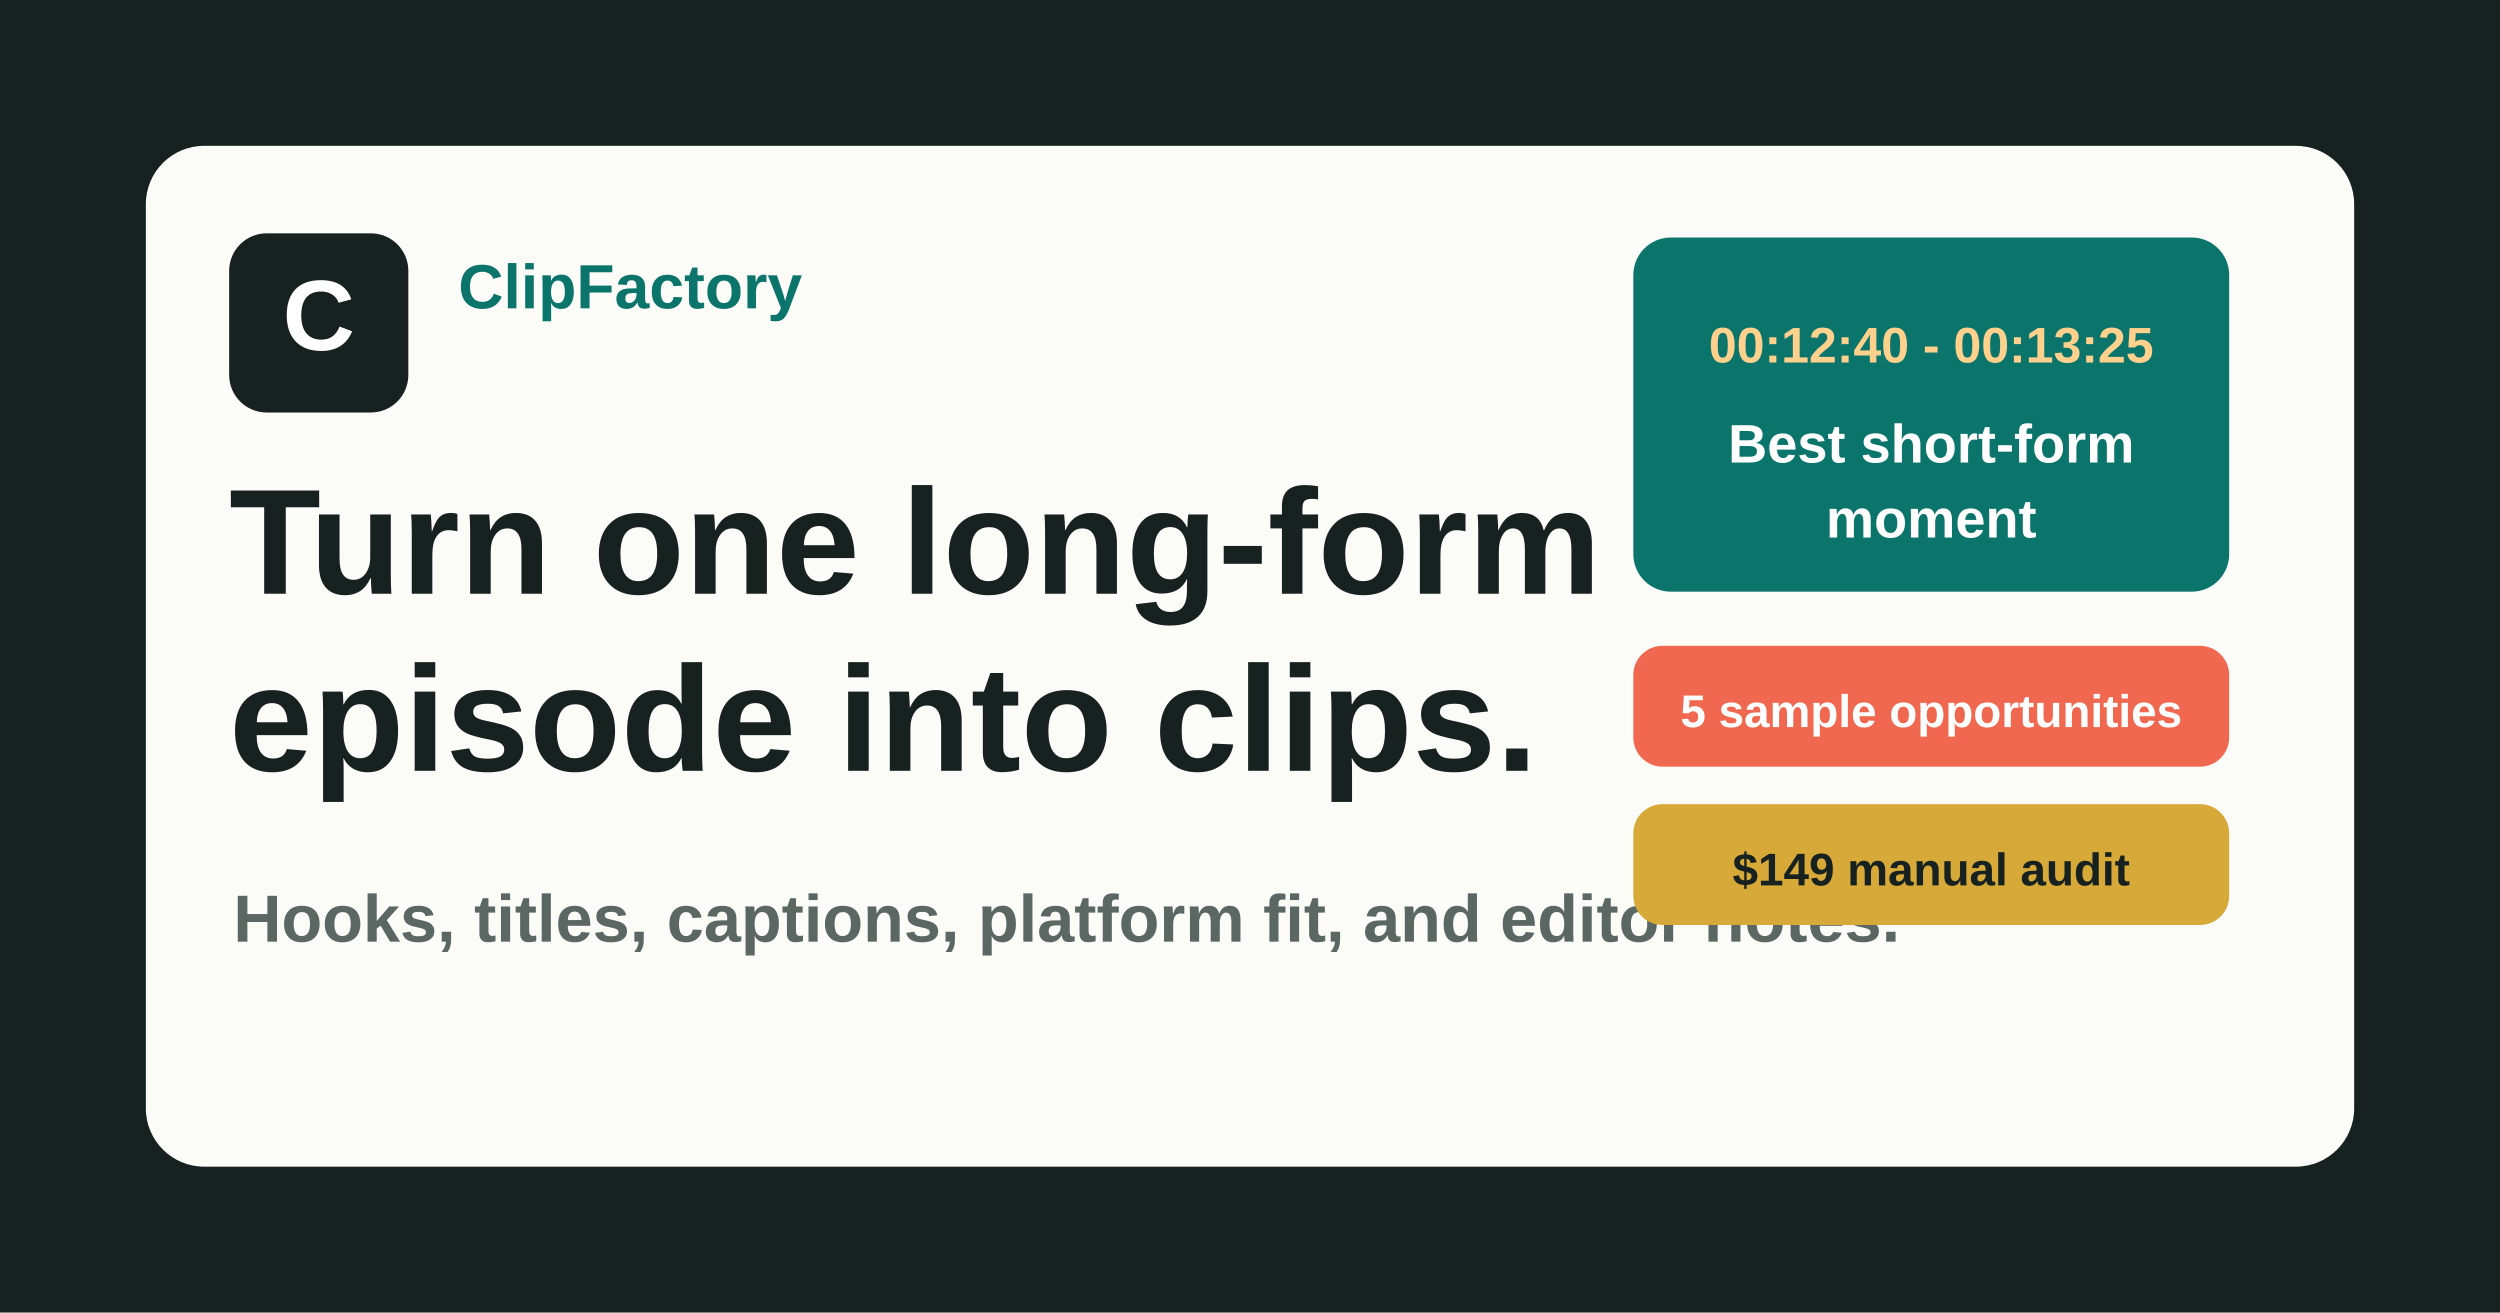
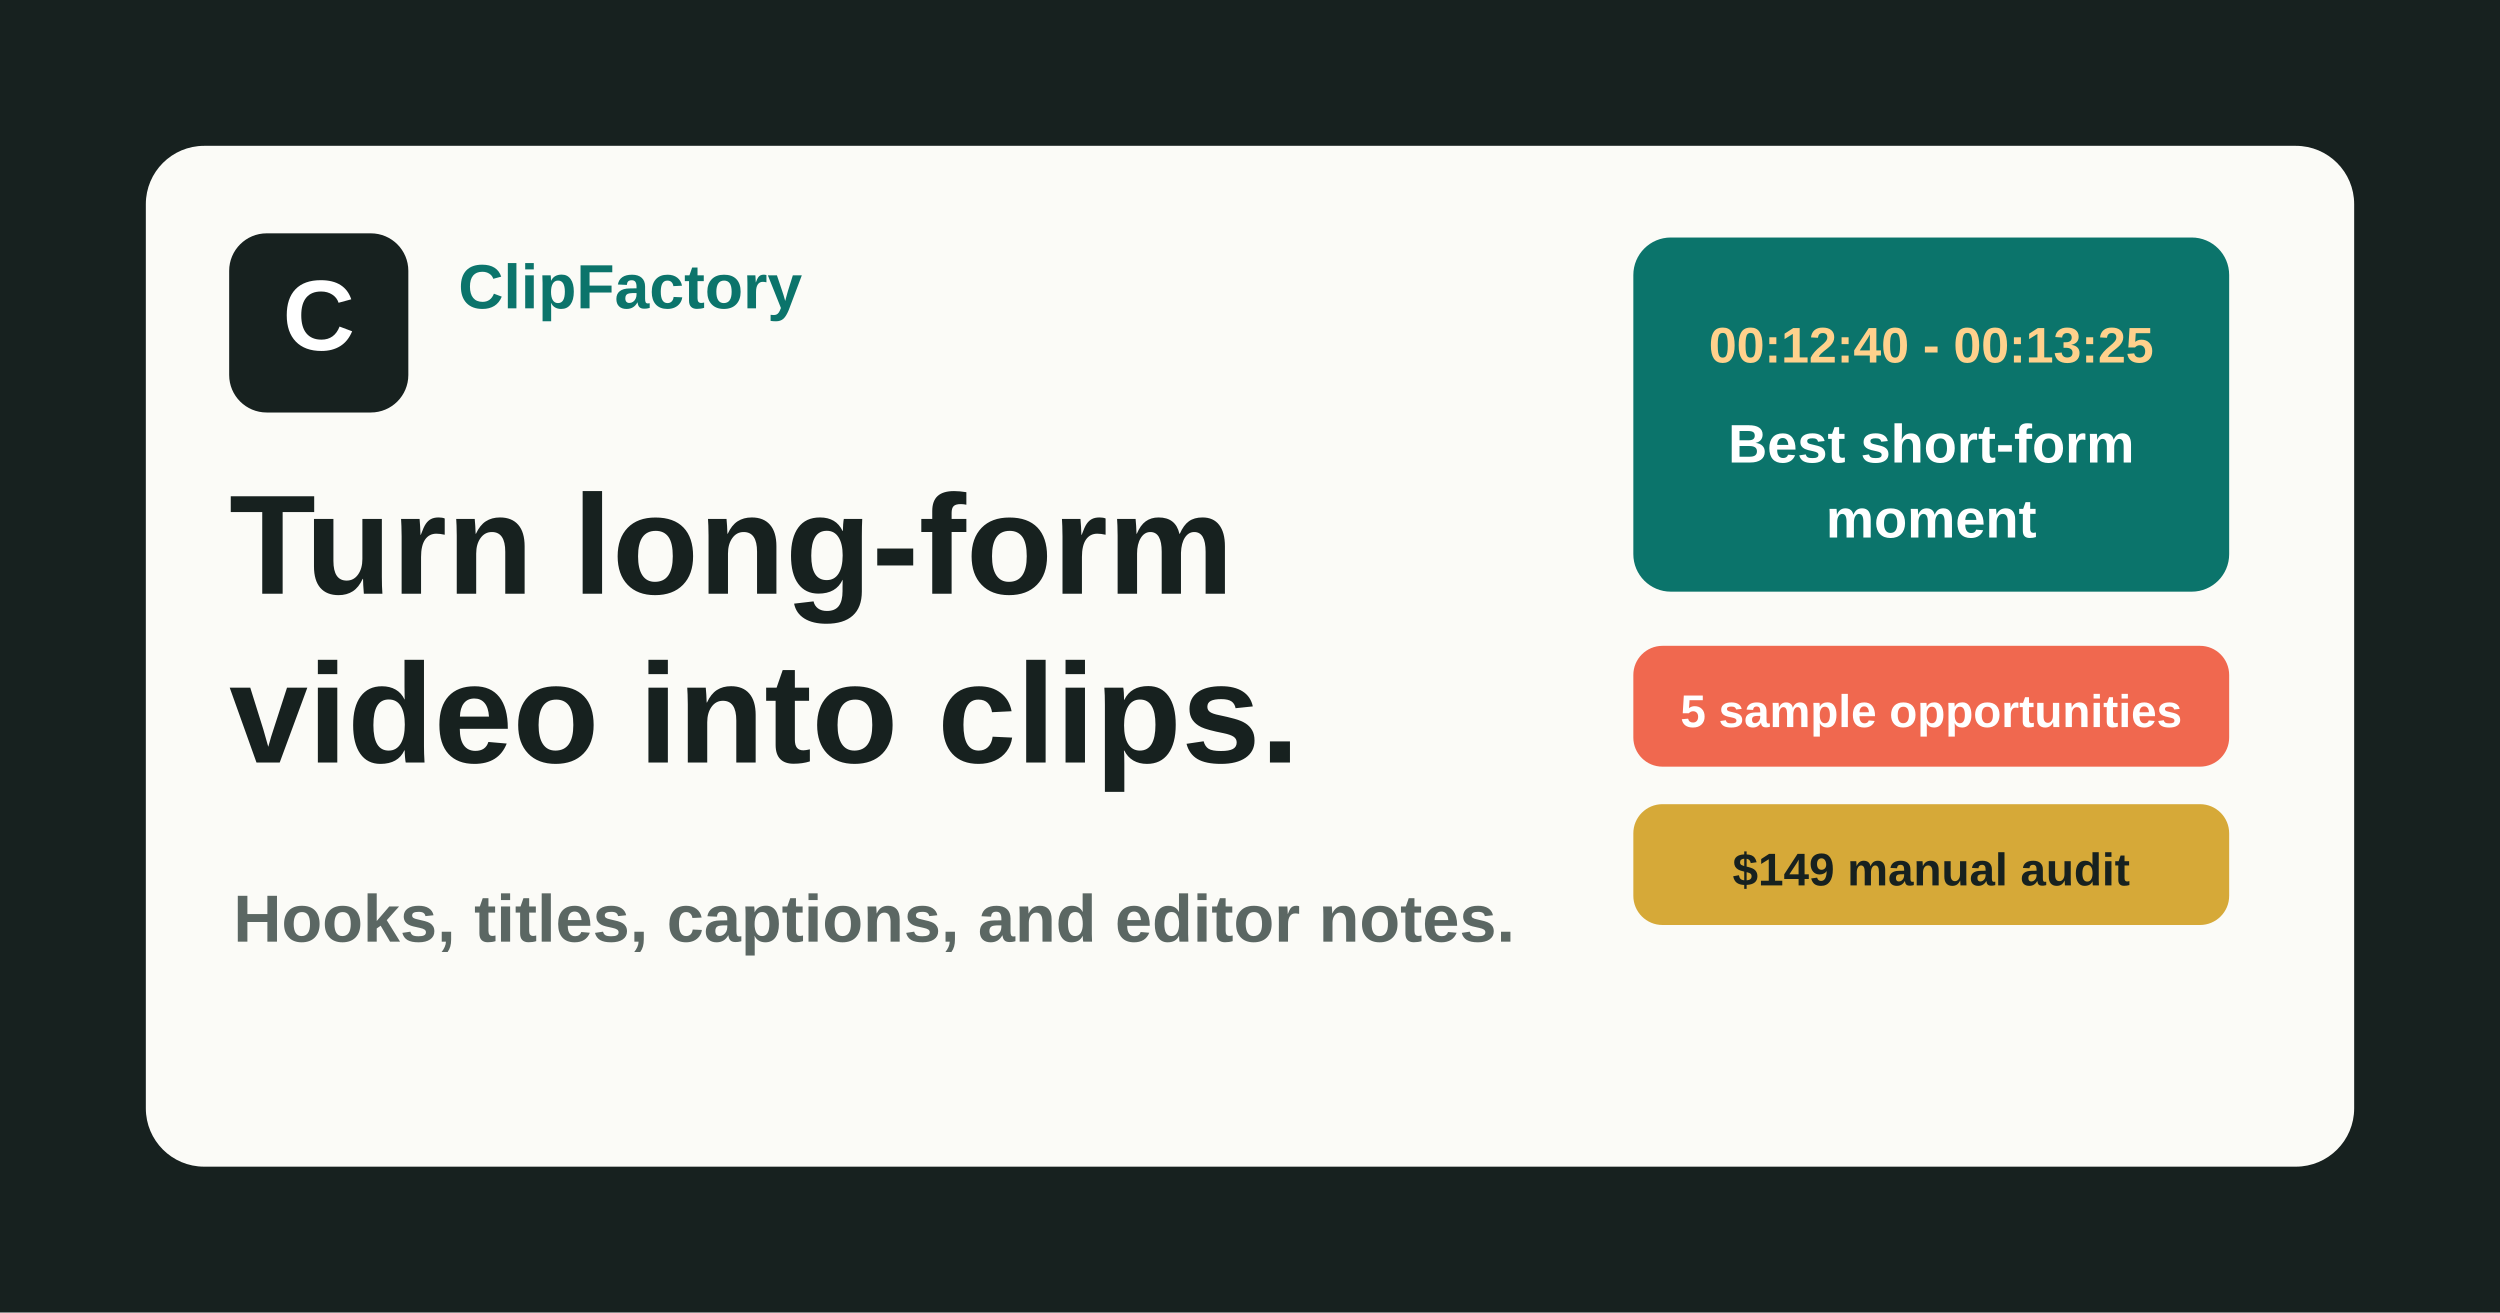
<svg xmlns="http://www.w3.org/2000/svg" width="1200" height="630" viewBox="0 0 1200 630" role="img" aria-labelledby="title desc">
  <rect width="1200" height="630" fill="#17211f" />
  <rect x="70" y="70" width="1060" height="490" rx="28" fill="#fbfbf7" />
  <rect x="110" y="112" width="86" height="86" rx="18" fill="#17211f" />
  <text x="153" y="168" text-anchor="middle" fill="#ffffff" font-family="Arial, Helvetica, sans-serif" font-size="48" font-weight="800">C</text>
  <text x="220" y="148" fill="#0b746b" font-family="Arial, Helvetica, sans-serif" font-size="30" font-weight="800">ClipFactory</text>
-   <text x="110" y="285" fill="#17211f" font-family="Arial, Helvetica, sans-serif" font-size="72" font-weight="900">Turn one long-form</text>
-   <text x="110" y="370" fill="#17211f" font-family="Arial, Helvetica, sans-serif" font-size="72" font-weight="900">episode into clips.</text>
-   <text x="112" y="452" fill="#5b6763" font-family="Arial, Helvetica, sans-serif" font-size="32" font-weight="600">Hooks, titles, captions, platform fit, and editor notes.</text>
+   <text x="110" y="285" fill="#17211f" font-family="Arial, Helvetica, sans-serif" font-size="68" font-weight="900">Turn long-form</text>
+   <text x="110" y="366" fill="#17211f" font-family="Arial, Helvetica, sans-serif" font-size="68" font-weight="900">video into clips.</text>
+   <text x="112" y="452" fill="#5b6763" font-family="Arial, Helvetica, sans-serif" font-size="32" font-weight="600">Hooks, titles, captions, and editor notes.</text>
  <rect x="784" y="114" width="286" height="170" rx="18" fill="#0b746b" />
  <text x="927" y="174" text-anchor="middle" fill="#ffd18c" font-family="Arial, Helvetica, sans-serif" font-size="24" font-weight="800">00:12:40 - 00:13:25</text>
  <text x="927" y="222" text-anchor="middle" fill="#ffffff" font-family="Arial, Helvetica, sans-serif" font-size="26" font-weight="800">Best short-form</text>
  <text x="927" y="258" text-anchor="middle" fill="#ffffff" font-family="Arial, Helvetica, sans-serif" font-size="26" font-weight="800">moment</text>
  <rect x="784" y="310" width="286" height="58" rx="14" fill="#f0684f" />
  <text x="927" y="349" text-anchor="middle" fill="#ffffff" font-family="Arial, Helvetica, sans-serif" font-size="22" font-weight="800">5 sample opportunities</text>
  <rect x="784" y="386" width="286" height="58" rx="14" fill="#d6a938" />
  <text x="927" y="425" text-anchor="middle" fill="#17211f" font-family="Arial, Helvetica, sans-serif" font-size="22" font-weight="800">$149 manual audit</text>
</svg>
